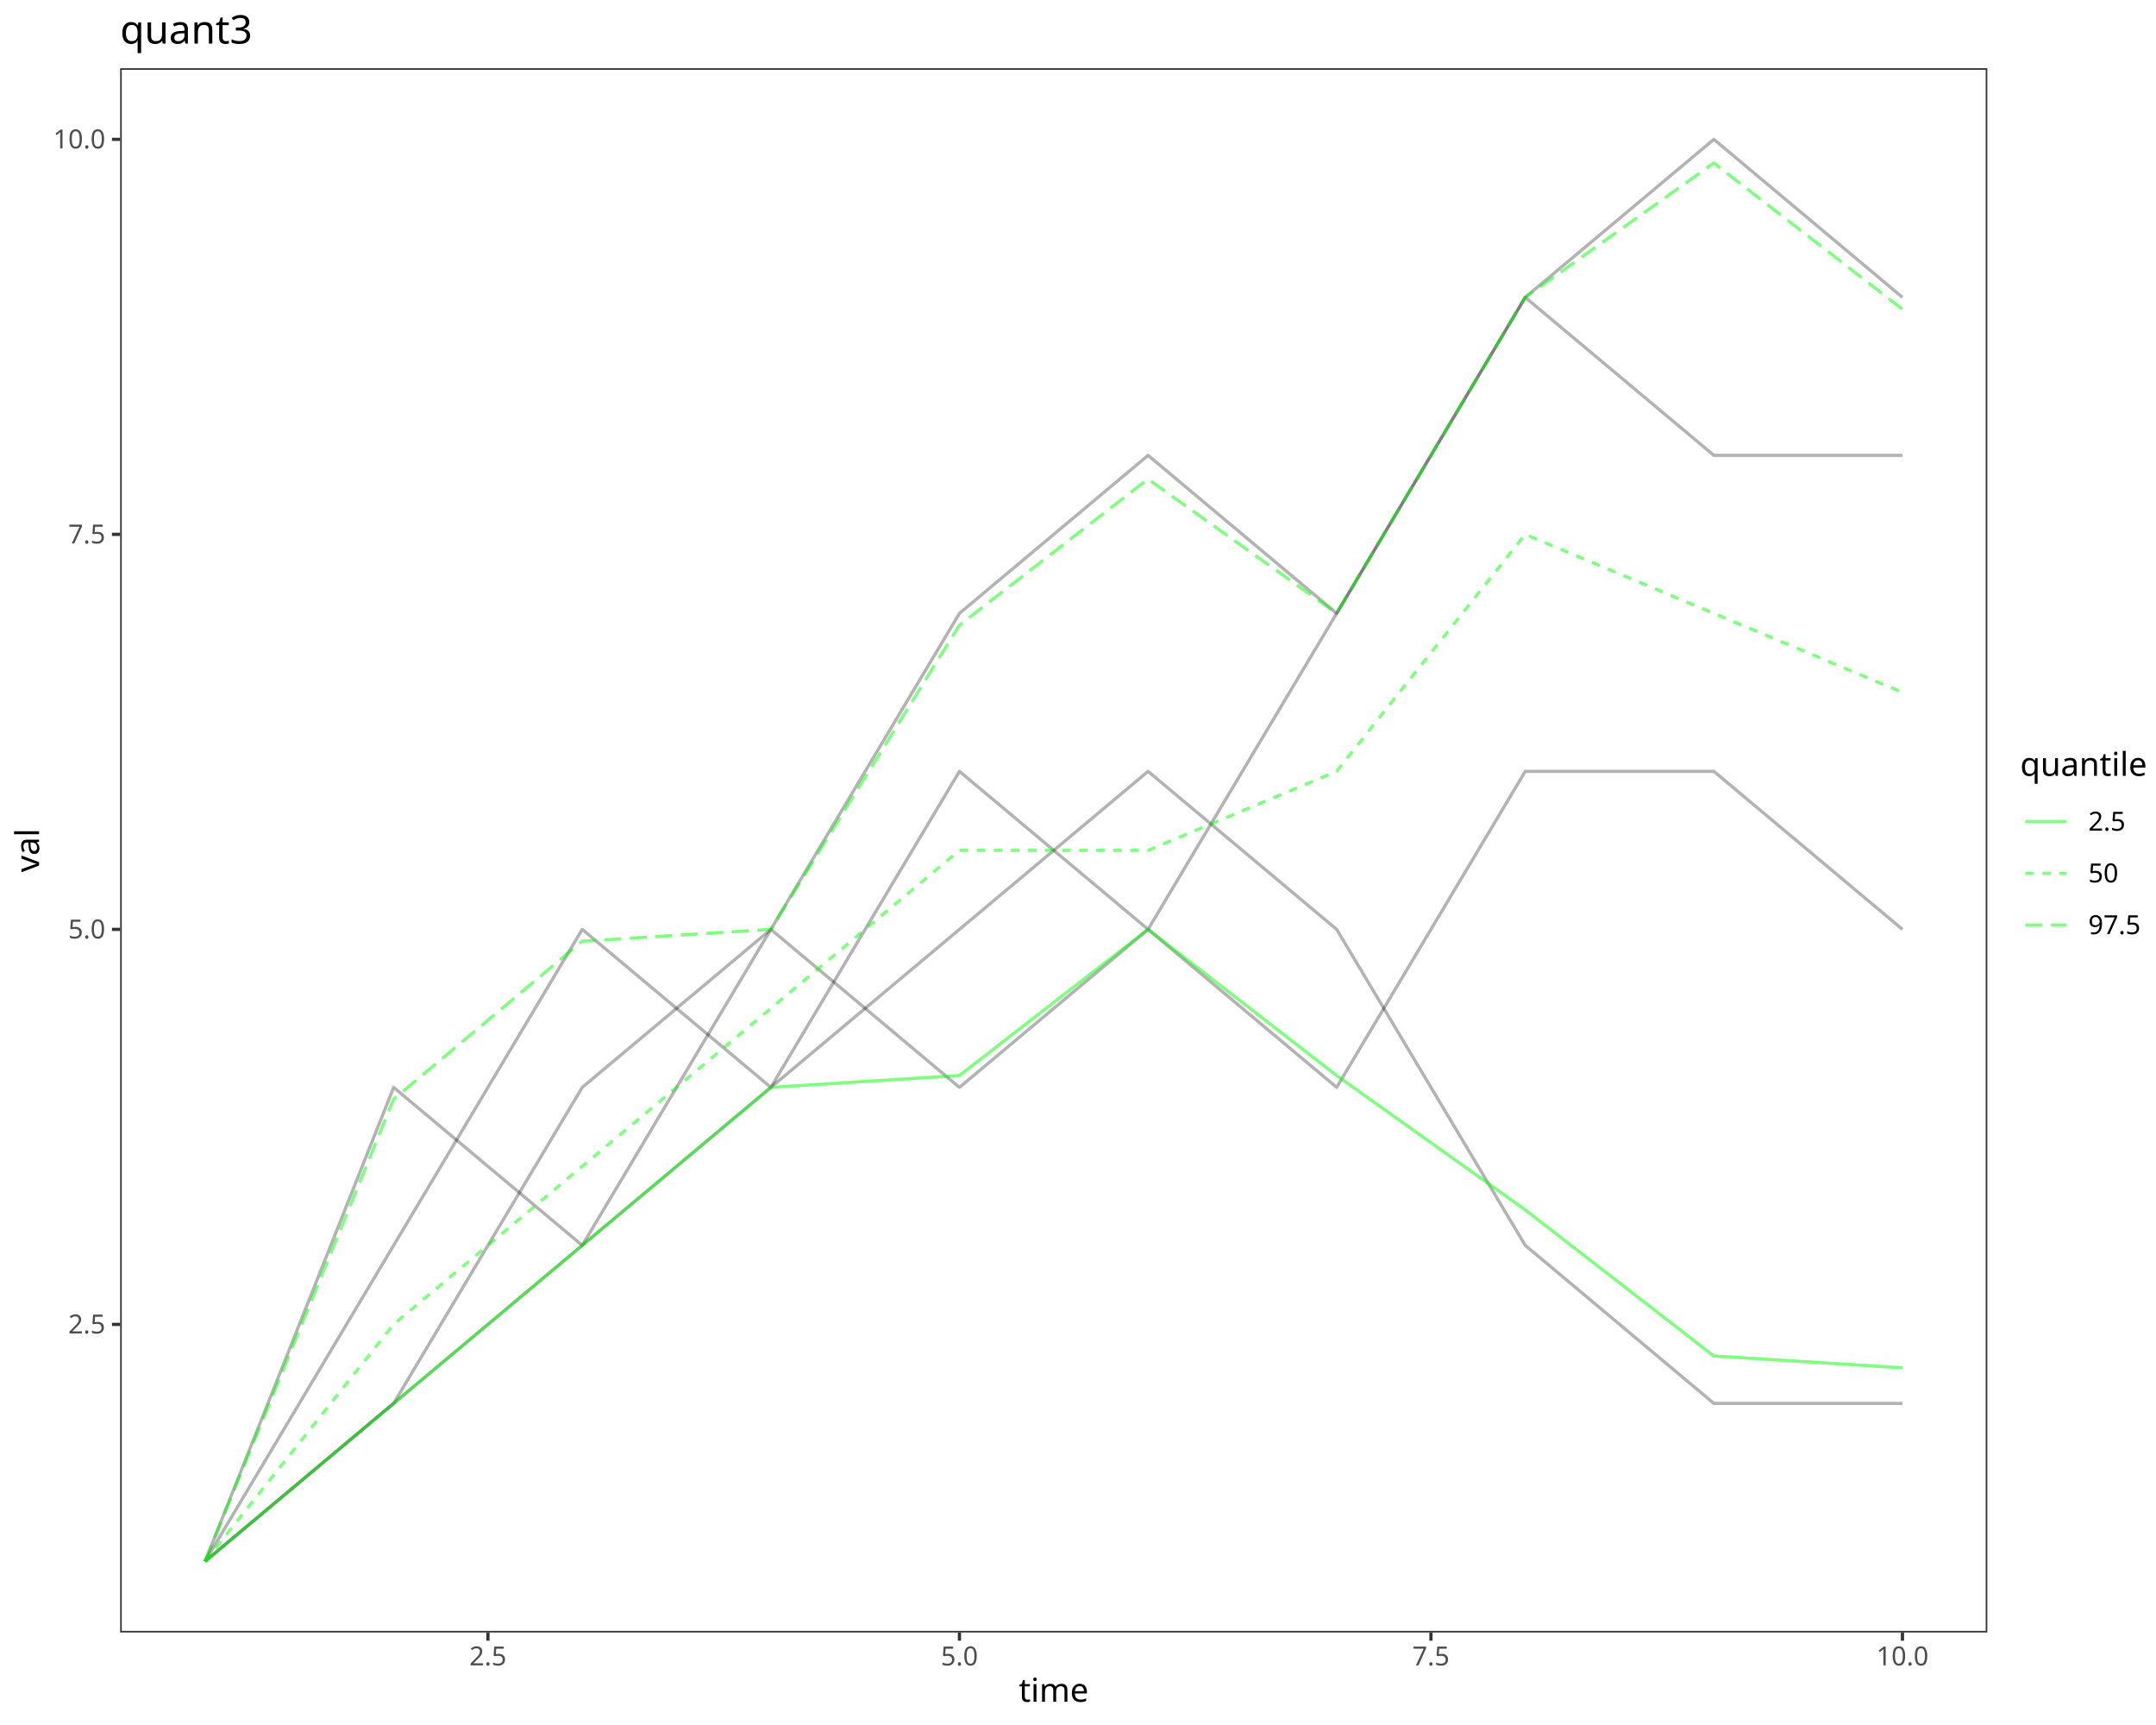
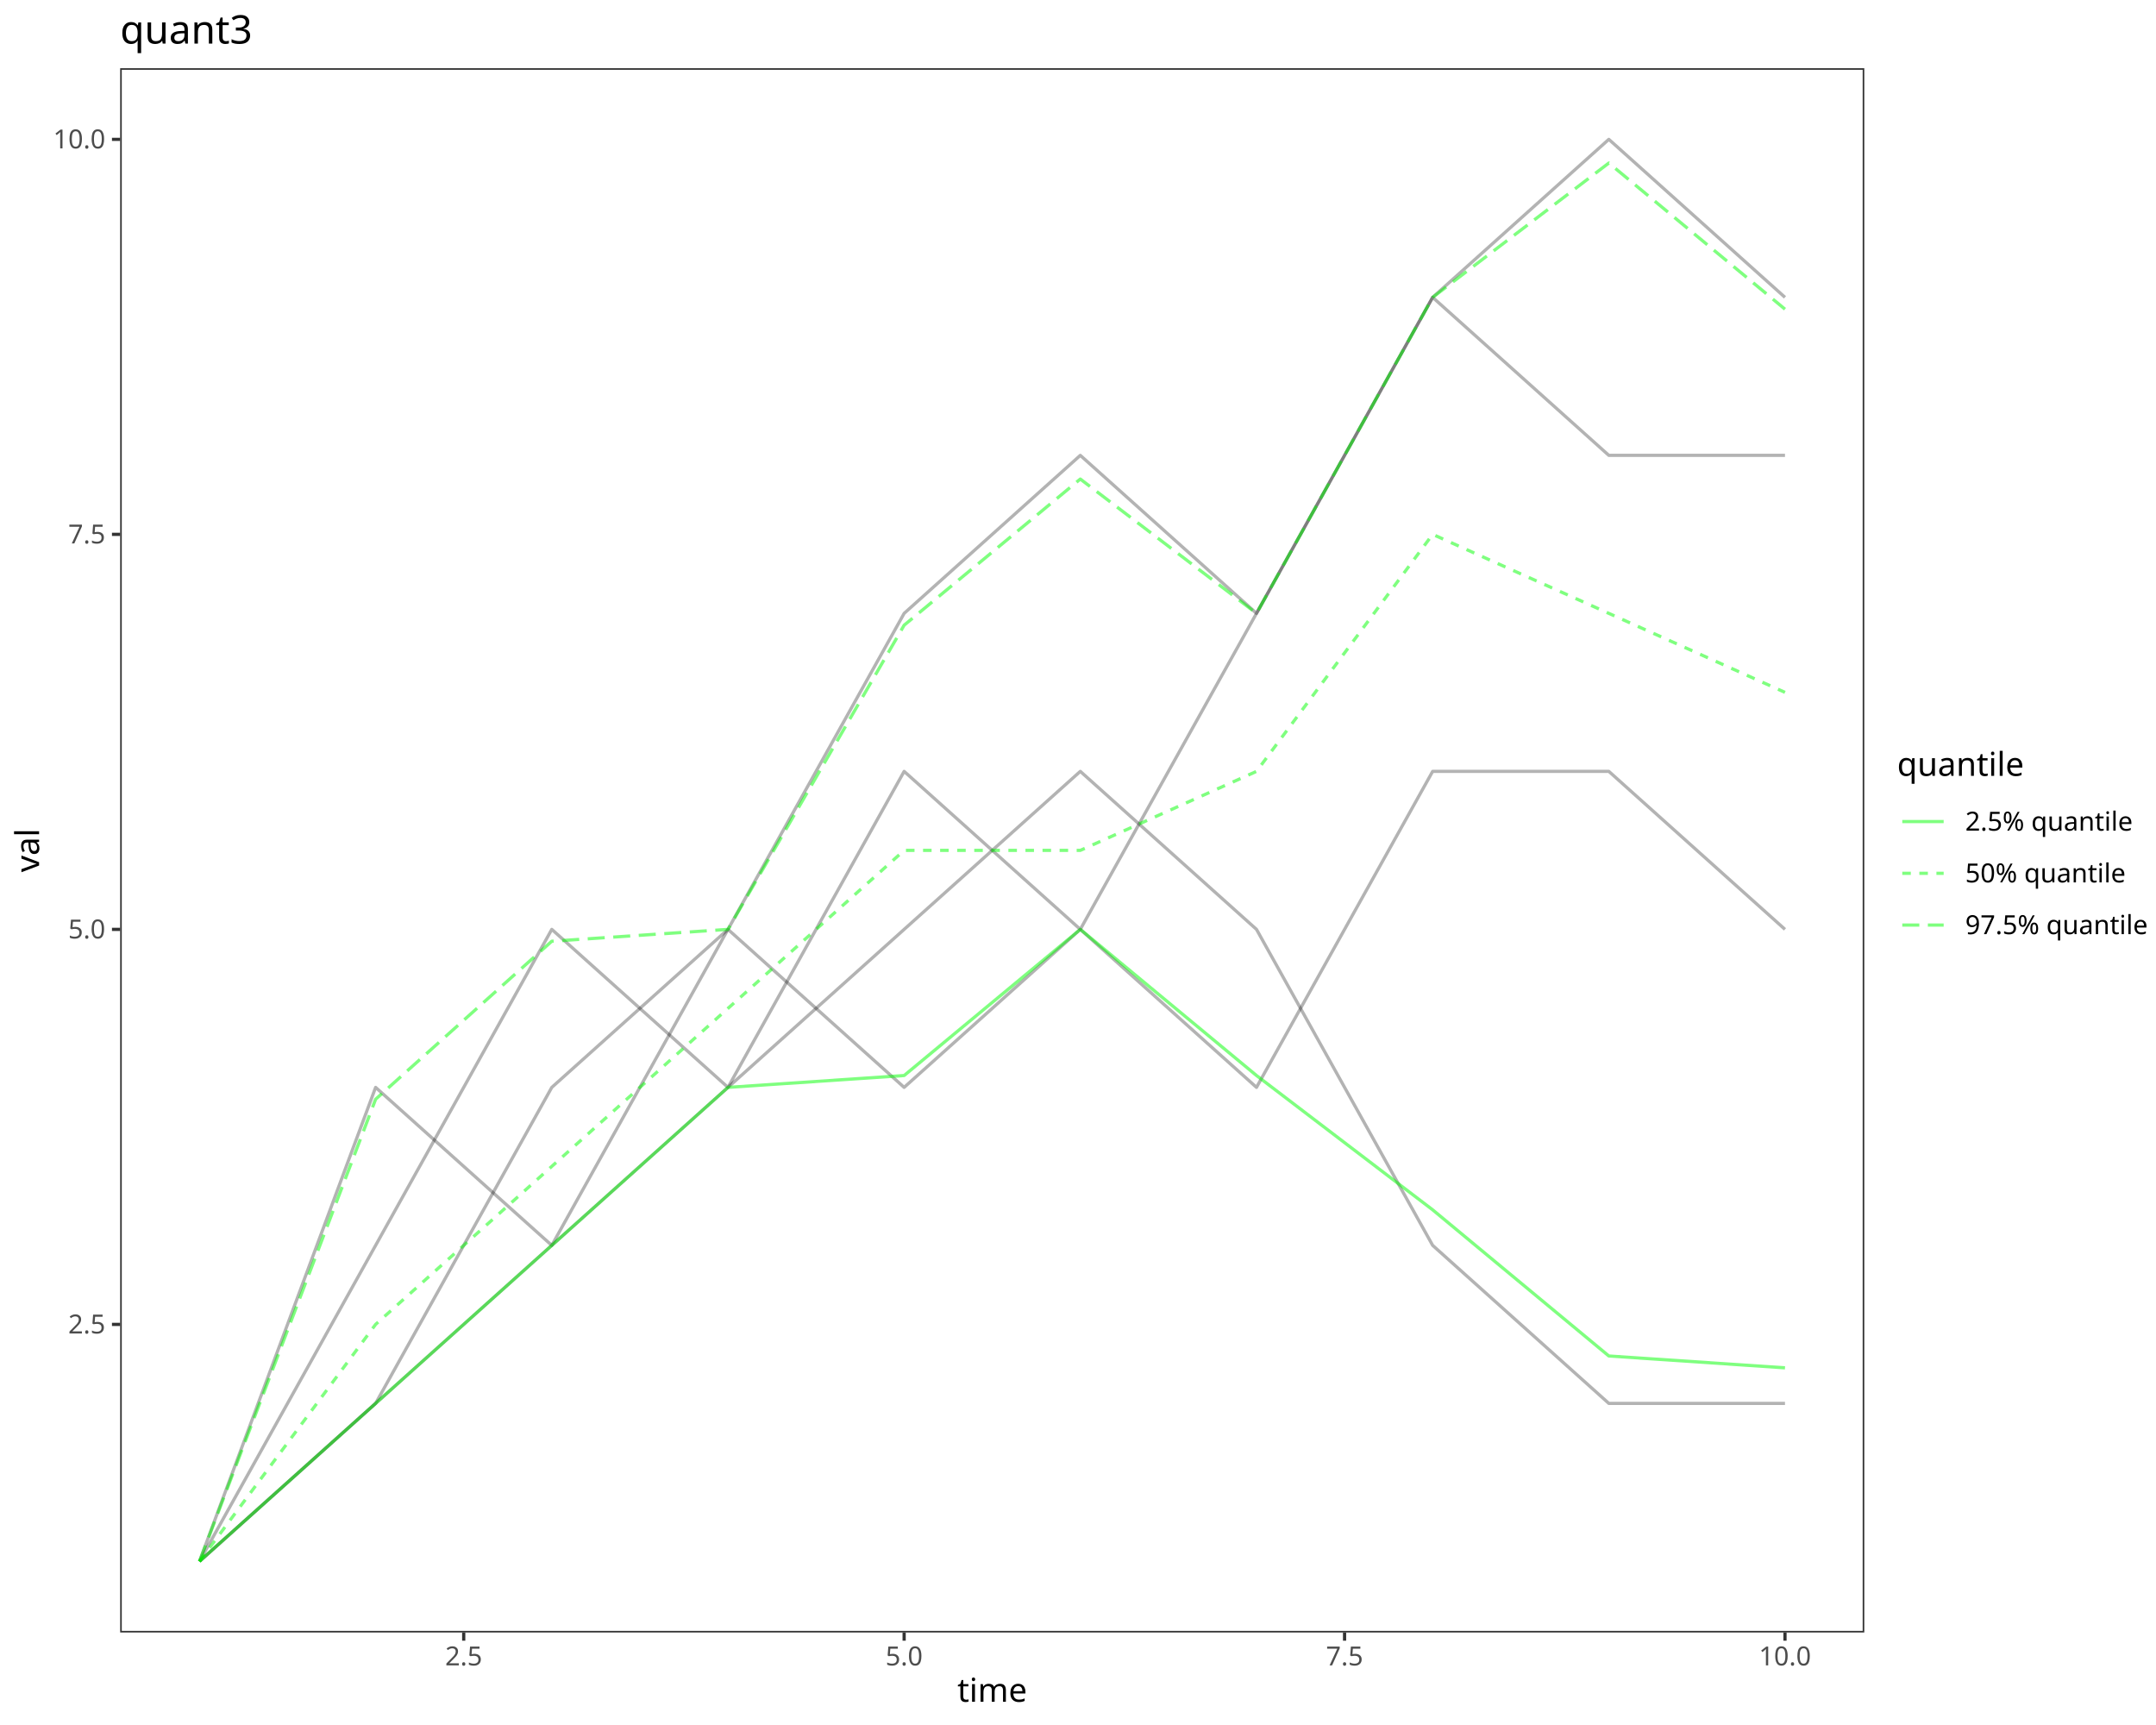
<svg xmlns="http://www.w3.org/2000/svg" class="svglite" data-engine-version="2.0" width="720.00pt" height="576.00pt" viewBox="0 0 720.00 576.00">
  <defs>
    <style type="text/css">
    .svglite line, .svglite polyline, .svglite polygon, .svglite path, .svglite rect, .svglite circle {
      fill: none;
      stroke: #000000;
      stroke-linecap: round;
      stroke-linejoin: round;
      stroke-miterlimit: 10.00;
    }
  </style>
  </defs>
  <rect width="100%" height="100%" style="stroke: none; fill: #FFFFFF;" />
  <defs>
    <clipPath id="cpMC4wMHw3MjAuMDB8MC4wMHw1NzYuMDA=">
      <rect x="0.00" y="0.00" width="720.00" height="576.00" />
    </clipPath>
  </defs>
  <g clip-path="url(#cpMC4wMHw3MjAuMDB8MC4wMHw1NzYuMDA=)">
    <rect x="0.00" y="0.00" width="720.00" height="576.00" style="stroke-width: 1.07; stroke: #FFFFFF; fill: #FFFFFF;" />
  </g>
  <defs>
-     <clipPath id="cpNDAuMTN8NjYzLjY3fDIyLjc4fDU0NS4xMQ==">
-       <rect x="40.13" y="22.78" width="623.54" height="522.33" />
+     <clipPath id="cpNDAuMTN8NjIyLjU4fDIyLjc4fDU0NS4xMQ==">
+       <rect x="40.13" y="22.78" width="582.45" height="522.33" />
    </clipPath>
  </defs>
-   <g clip-path="url(#cpNDAuMTN8NjYzLjY3fDIyLjc4fDU0NS4xMQ==)">
-     <rect x="40.13" y="22.78" width="623.54" height="522.33" style="stroke-width: 1.07; stroke: none; fill: #FFFFFF;" />
-     <polyline points="68.48,521.37 131.46,468.61 194.44,415.85 257.43,310.33 320.41,363.09 383.40,310.33 446.38,363.09 509.36,257.57 572.35,257.57 635.33,310.33 " style="stroke-width: 1.07; stroke: #000000; stroke-opacity: 0.30; stroke-linecap: butt;" />
-     <polyline points="68.48,521.37 131.46,415.85 194.44,310.33 257.43,363.09 320.41,257.57 383.40,310.33 446.38,204.81 509.36,99.29 572.35,152.05 635.33,152.05 " style="stroke-width: 1.07; stroke: #000000; stroke-opacity: 0.30; stroke-linecap: butt;" />
-     <polyline points="68.48,521.37 131.46,363.09 194.44,415.85 257.43,363.09 320.41,310.33 383.40,257.57 446.38,310.33 509.36,415.85 572.35,468.61 635.33,468.61 " style="stroke-width: 1.07; stroke: #000000; stroke-opacity: 0.30; stroke-linecap: butt;" />
-     <polyline points="68.48,521.37 131.46,468.61 194.44,363.09 257.43,310.33 320.41,204.81 383.40,152.05 446.38,204.81 509.36,99.29 572.35,46.53 635.33,99.29 " style="stroke-width: 1.07; stroke: #000000; stroke-opacity: 0.30; stroke-linecap: butt;" />
-     <polyline points="68.48,521.37 131.46,468.61 194.44,415.85 257.43,363.09 320.41,359.13 383.40,310.33 446.38,359.13 509.36,403.98 572.35,452.78 635.33,456.74 " style="stroke-width: 1.07; stroke: #00FF00; stroke-opacity: 0.50; stroke-linecap: butt;" />
-     <polyline points="68.48,521.37 131.46,442.23 194.44,389.47 257.43,336.71 320.41,283.95 383.40,283.95 446.38,257.57 509.36,178.43 572.35,204.81 635.33,231.19 " style="stroke-width: 1.07; stroke: #00FF00; stroke-opacity: 0.50; stroke-dasharray: 2.85,2.85; stroke-linecap: butt;" />
-     <polyline points="68.48,521.37 131.46,367.05 194.44,314.29 257.43,310.33 320.41,208.76 383.40,159.96 446.38,204.81 509.36,99.29 572.35,54.44 635.33,103.24 " style="stroke-width: 1.07; stroke: #00FF00; stroke-opacity: 0.50; stroke-dasharray: 5.69,2.85; stroke-linecap: butt;" />
-     <rect x="40.13" y="22.78" width="623.54" height="522.33" style="stroke-width: 1.07; stroke: #333333;" />
+   <g clip-path="url(#cpNDAuMTN8NjIyLjU4fDIyLjc4fDU0NS4xMQ==)">
+     <rect x="40.13" y="22.78" width="582.45" height="522.33" style="stroke-width: 1.07; stroke: none; fill: #FFFFFF;" />
+     <polyline points="66.61,521.37 125.44,468.61 184.27,415.85 243.11,310.33 301.94,363.09 360.77,310.33 419.61,363.09 478.44,257.57 537.27,257.57 596.10,310.33 " style="stroke-width: 1.07; stroke: #000000; stroke-opacity: 0.30; stroke-linecap: butt;" />
+     <polyline points="66.61,521.37 125.44,415.85 184.27,310.33 243.11,363.09 301.94,257.57 360.77,310.33 419.61,204.81 478.44,99.29 537.27,152.05 596.10,152.05 " style="stroke-width: 1.07; stroke: #000000; stroke-opacity: 0.30; stroke-linecap: butt;" />
+     <polyline points="66.61,521.37 125.44,363.09 184.27,415.85 243.11,363.09 301.94,310.33 360.77,257.57 419.61,310.33 478.44,415.85 537.27,468.61 596.10,468.61 " style="stroke-width: 1.07; stroke: #000000; stroke-opacity: 0.30; stroke-linecap: butt;" />
+     <polyline points="66.61,521.37 125.44,468.61 184.27,363.09 243.11,310.33 301.94,204.81 360.77,152.05 419.61,204.81 478.44,99.29 537.27,46.53 596.10,99.29 " style="stroke-width: 1.07; stroke: #000000; stroke-opacity: 0.30; stroke-linecap: butt;" />
+     <polyline points="66.61,521.37 125.44,468.61 184.27,415.85 243.11,363.09 301.94,359.13 360.77,310.33 419.61,359.13 478.44,403.98 537.27,452.78 596.10,456.74 " style="stroke-width: 1.07; stroke: #00FF00; stroke-opacity: 0.50; stroke-linecap: butt;" />
+     <polyline points="66.61,521.37 125.44,442.23 184.27,389.47 243.11,336.71 301.94,283.95 360.77,283.95 419.61,257.57 478.44,178.43 537.27,204.81 596.10,231.19 " style="stroke-width: 1.07; stroke: #00FF00; stroke-opacity: 0.50; stroke-dasharray: 2.85,2.85; stroke-linecap: butt;" />
+     <polyline points="66.61,521.37 125.44,367.05 184.27,314.29 243.11,310.33 301.94,208.76 360.77,159.96 419.61,204.81 478.44,99.29 537.27,54.44 596.10,103.24 " style="stroke-width: 1.07; stroke: #00FF00; stroke-opacity: 0.50; stroke-dasharray: 5.69,2.85; stroke-linecap: butt;" />
+     <rect x="40.13" y="22.78" width="582.45" height="522.33" style="stroke-width: 1.07; stroke: #333333;" />
  </g>
  <g clip-path="url(#cpMC4wMHw3MjAuMDB8MC4wMHw1NzYuMDA=)">
    <text x="35.20" y="445.26" text-anchor="end" style="font-size: 8.80px; fill: #4D4D4D; font-family: sans;" textLength="12.23px" lengthAdjust="spacingAndGlyphs">2.5</text>
    <text x="35.20" y="313.36" text-anchor="end" style="font-size: 8.80px; fill: #4D4D4D; font-family: sans;" textLength="12.23px" lengthAdjust="spacingAndGlyphs">5.0</text>
    <text x="35.20" y="181.46" text-anchor="end" style="font-size: 8.80px; fill: #4D4D4D; font-family: sans;" textLength="12.23px" lengthAdjust="spacingAndGlyphs">7.5</text>
    <text x="35.20" y="49.55" text-anchor="end" style="font-size: 8.80px; fill: #4D4D4D; font-family: sans;" textLength="17.13px" lengthAdjust="spacingAndGlyphs">10.0</text>
    <polyline points="37.39,442.23 40.13,442.23 " style="stroke-width: 1.07; stroke: #333333; stroke-linecap: butt;" />
    <polyline points="37.39,310.33 40.13,310.33 " style="stroke-width: 1.07; stroke: #333333; stroke-linecap: butt;" />
    <polyline points="37.39,178.43 40.13,178.43 " style="stroke-width: 1.07; stroke: #333333; stroke-linecap: butt;" />
    <polyline points="37.39,46.53 40.13,46.53 " style="stroke-width: 1.07; stroke: #333333; stroke-linecap: butt;" />
-     <polyline points="162.95,547.85 162.95,545.11 " style="stroke-width: 1.07; stroke: #333333; stroke-linecap: butt;" />
-     <polyline points="320.41,547.85 320.41,545.11 " style="stroke-width: 1.07; stroke: #333333; stroke-linecap: butt;" />
-     <polyline points="477.87,547.85 477.87,545.11 " style="stroke-width: 1.07; stroke: #333333; stroke-linecap: butt;" />
-     <polyline points="635.33,547.85 635.33,545.11 " style="stroke-width: 1.07; stroke: #333333; stroke-linecap: butt;" />
-     <text x="162.95" y="556.10" text-anchor="middle" style="font-size: 8.80px; fill: #4D4D4D; font-family: sans;" textLength="12.23px" lengthAdjust="spacingAndGlyphs">2.5</text>
-     <text x="320.41" y="556.10" text-anchor="middle" style="font-size: 8.80px; fill: #4D4D4D; font-family: sans;" textLength="12.23px" lengthAdjust="spacingAndGlyphs">5.0</text>
-     <text x="477.87" y="556.10" text-anchor="middle" style="font-size: 8.80px; fill: #4D4D4D; font-family: sans;" textLength="12.23px" lengthAdjust="spacingAndGlyphs">7.5</text>
-     <text x="635.33" y="556.10" text-anchor="middle" style="font-size: 8.80px; fill: #4D4D4D; font-family: sans;" textLength="17.13px" lengthAdjust="spacingAndGlyphs">10.0</text>
-     <text x="351.90" y="568.24" text-anchor="middle" style="font-size: 11.00px; font-family: sans;" textLength="20.78px" lengthAdjust="spacingAndGlyphs">time</text>
+     <polyline points="154.86,547.85 154.86,545.11 " style="stroke-width: 1.07; stroke: #333333; stroke-linecap: butt;" />
+     <polyline points="301.94,547.85 301.94,545.11 " style="stroke-width: 1.07; stroke: #333333; stroke-linecap: butt;" />
+     <polyline points="449.02,547.85 449.02,545.11 " style="stroke-width: 1.07; stroke: #333333; stroke-linecap: butt;" />
+     <polyline points="596.10,547.85 596.10,545.11 " style="stroke-width: 1.07; stroke: #333333; stroke-linecap: butt;" />
+     <text x="154.86" y="556.10" text-anchor="middle" style="font-size: 8.80px; fill: #4D4D4D; font-family: sans;" textLength="12.23px" lengthAdjust="spacingAndGlyphs">2.5</text>
+     <text x="301.94" y="556.10" text-anchor="middle" style="font-size: 8.80px; fill: #4D4D4D; font-family: sans;" textLength="12.23px" lengthAdjust="spacingAndGlyphs">5.0</text>
+     <text x="449.02" y="556.10" text-anchor="middle" style="font-size: 8.80px; fill: #4D4D4D; font-family: sans;" textLength="12.23px" lengthAdjust="spacingAndGlyphs">7.5</text>
+     <text x="596.10" y="556.10" text-anchor="middle" style="font-size: 8.80px; fill: #4D4D4D; font-family: sans;" textLength="17.13px" lengthAdjust="spacingAndGlyphs">10.0</text>
+     <text x="331.36" y="568.24" text-anchor="middle" style="font-size: 11.00px; font-family: sans;" textLength="20.78px" lengthAdjust="spacingAndGlyphs">time</text>
    <text transform="translate(13.05,283.95) rotate(-90)" text-anchor="middle" style="font-size: 11.00px; font-family: sans;" textLength="14.06px" lengthAdjust="spacingAndGlyphs">val</text>
-     <rect x="674.63" y="250.36" width="39.89" height="67.17" style="stroke-width: 1.07; stroke: none; fill: #FFFFFF;" />
-     <text x="674.63" y="259.07" style="font-size: 11.00px; font-family: sans;" textLength="38.53px" lengthAdjust="spacingAndGlyphs">quantile</text>
-     <rect x="674.63" y="265.69" width="17.28" height="17.28" style="stroke-width: 1.07; stroke: none; fill: #FFFFFF;" />
-     <line x1="676.36" y1="274.33" x2="690.18" y2="274.33" style="stroke-width: 1.07; stroke: #00FF00; stroke-opacity: 0.50; stroke-linecap: butt;" />
-     <rect x="674.63" y="282.97" width="17.28" height="17.28" style="stroke-width: 1.07; stroke: none; fill: #FFFFFF;" />
-     <line x1="676.36" y1="291.61" x2="690.18" y2="291.61" style="stroke-width: 1.07; stroke: #00FF00; stroke-opacity: 0.50; stroke-dasharray: 2.85,2.85; stroke-linecap: butt;" />
-     <rect x="674.63" y="300.25" width="17.28" height="17.28" style="stroke-width: 1.07; stroke: none; fill: #FFFFFF;" />
-     <line x1="676.36" y1="308.89" x2="690.18" y2="308.89" style="stroke-width: 1.07; stroke: #00FF00; stroke-opacity: 0.50; stroke-dasharray: 5.69,2.85; stroke-linecap: butt;" />
-     <text x="697.39" y="277.36" style="font-size: 8.80px; font-family: sans;" textLength="12.23px" lengthAdjust="spacingAndGlyphs">2.5</text>
-     <text x="697.39" y="294.64" style="font-size: 8.80px; font-family: sans;" textLength="9.79px" lengthAdjust="spacingAndGlyphs">50</text>
-     <text x="697.39" y="311.92" style="font-size: 8.80px; font-family: sans;" textLength="17.13px" lengthAdjust="spacingAndGlyphs">97.5</text>
+     <rect x="633.54" y="250.36" width="80.98" height="67.17" style="stroke-width: 1.07; stroke: none; fill: #FFFFFF;" />
+     <text x="633.54" y="259.07" style="font-size: 11.00px; font-family: sans;" textLength="38.53px" lengthAdjust="spacingAndGlyphs">quantile</text>
+     <rect x="633.54" y="265.69" width="17.28" height="17.28" style="stroke-width: 1.07; stroke: none; fill: #FFFFFF;" />
+     <line x1="635.27" y1="274.33" x2="649.09" y2="274.33" style="stroke-width: 1.07; stroke: #00FF00; stroke-opacity: 0.50; stroke-linecap: butt;" />
+     <rect x="633.54" y="282.97" width="17.28" height="17.28" style="stroke-width: 1.07; stroke: none; fill: #FFFFFF;" />
+     <line x1="635.27" y1="291.61" x2="649.09" y2="291.61" style="stroke-width: 1.07; stroke: #00FF00; stroke-opacity: 0.50; stroke-dasharray: 2.85,2.85; stroke-linecap: butt;" />
+     <rect x="633.54" y="300.25" width="17.28" height="17.28" style="stroke-width: 1.07; stroke: none; fill: #FFFFFF;" />
+     <line x1="635.27" y1="308.89" x2="649.09" y2="308.89" style="stroke-width: 1.07; stroke: #00FF00; stroke-opacity: 0.50; stroke-dasharray: 5.69,2.85; stroke-linecap: butt;" />
+     <text x="656.30" y="277.36" style="font-size: 8.80px; font-family: sans;" textLength="53.33px" lengthAdjust="spacingAndGlyphs">2.5% quantile</text>
+     <text x="656.30" y="294.64" style="font-size: 8.80px; font-family: sans;" textLength="50.88px" lengthAdjust="spacingAndGlyphs">50% quantile</text>
+     <text x="656.30" y="311.92" style="font-size: 8.80px; font-family: sans;" textLength="58.22px" lengthAdjust="spacingAndGlyphs">97.5% quantile</text>
    <text x="40.13" y="14.56" style="font-size: 13.20px; font-family: sans;" textLength="40.38px" lengthAdjust="spacingAndGlyphs">quant3</text>
  </g>
</svg>
